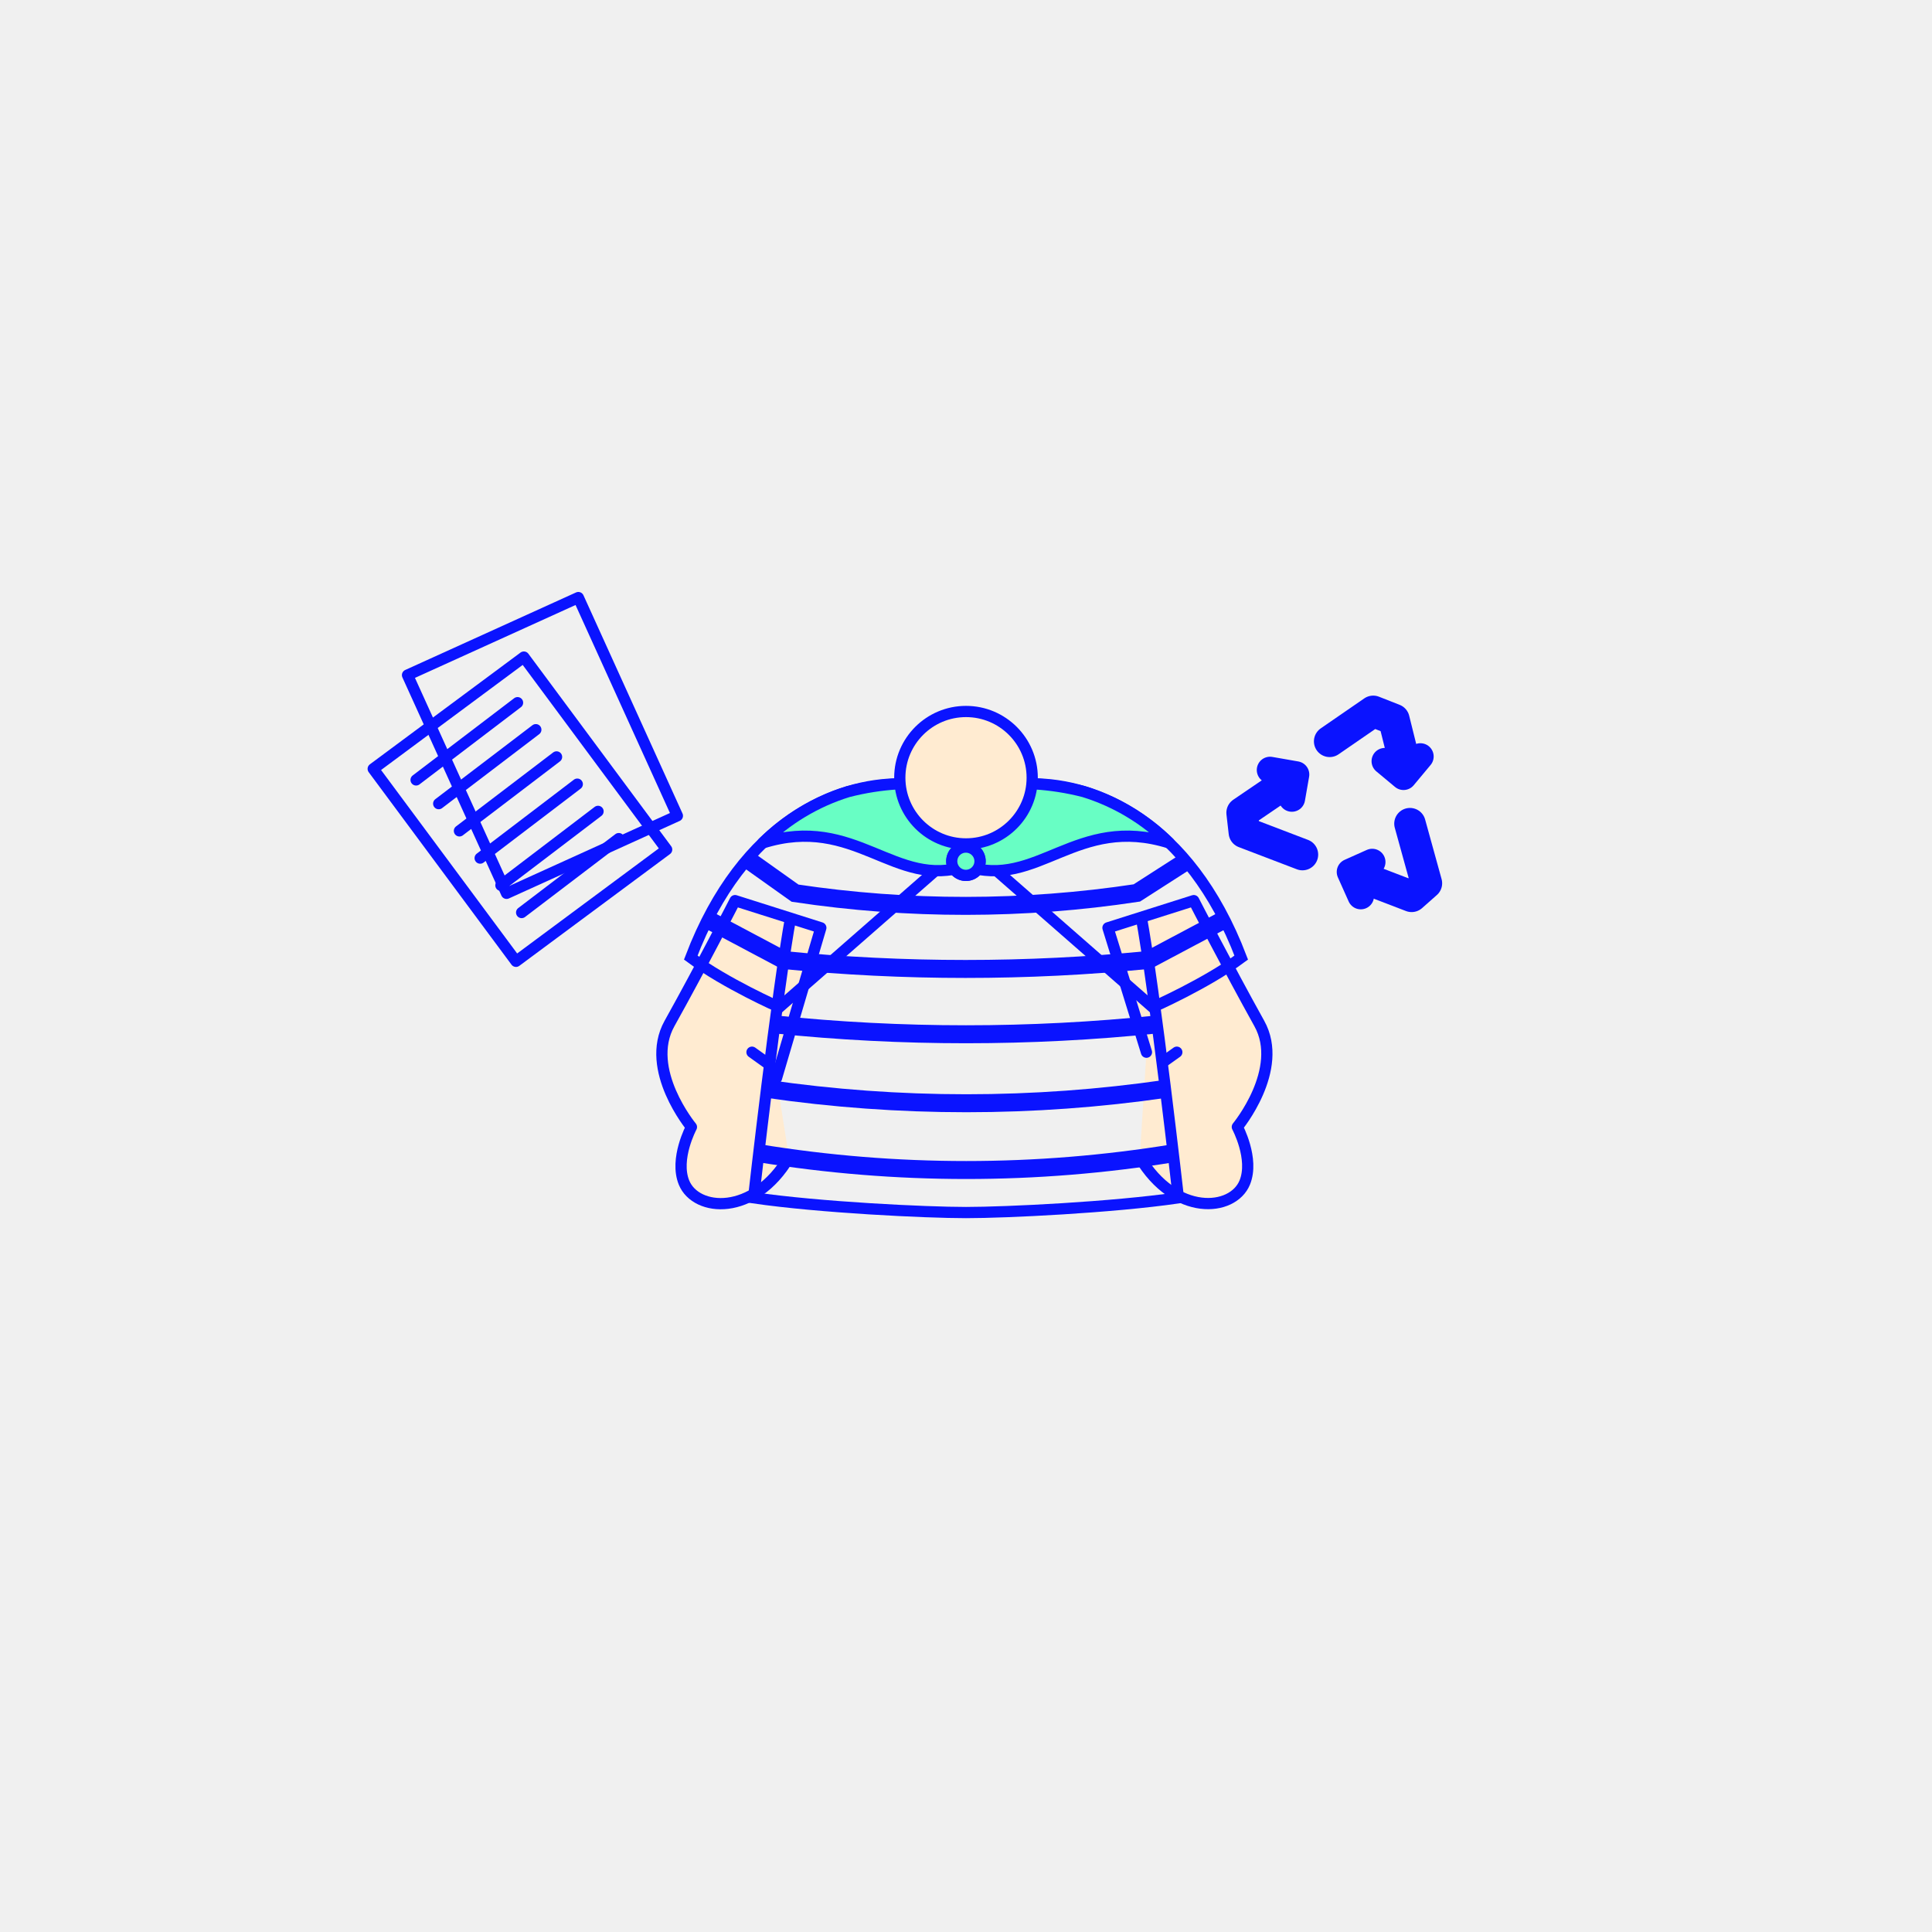
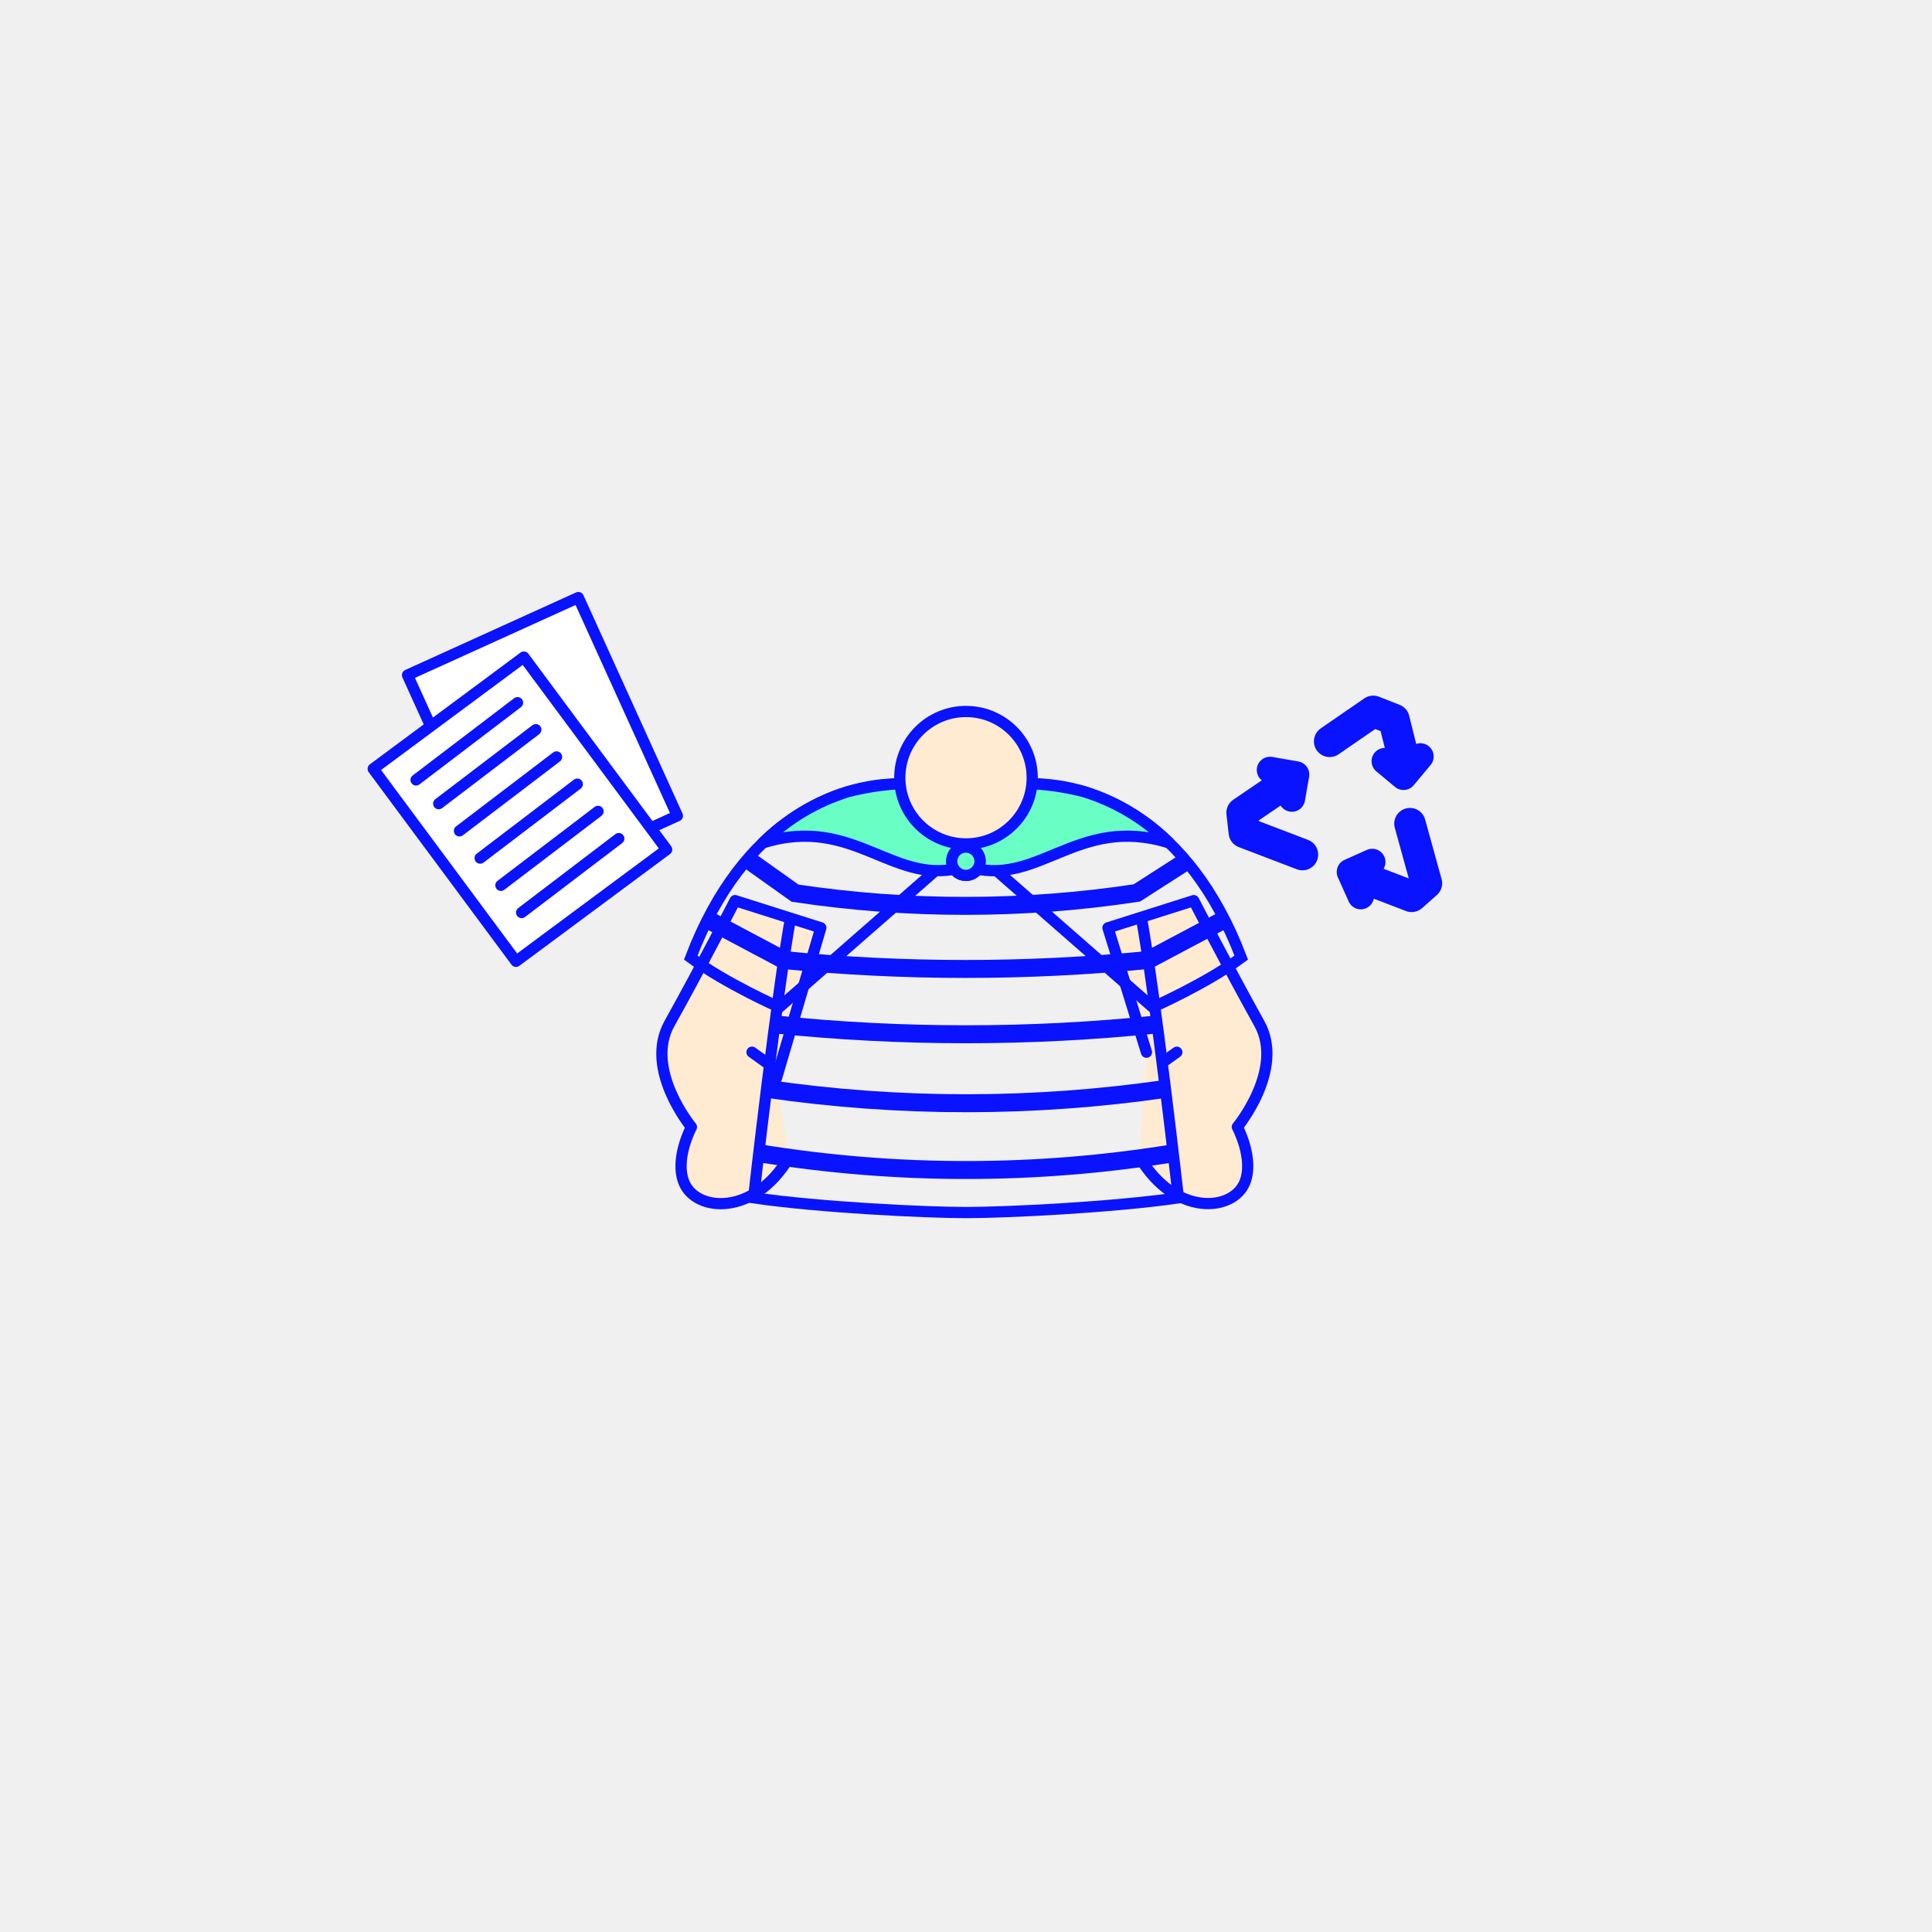
<svg xmlns="http://www.w3.org/2000/svg" class="tree-image-resource" viewBox="0 0 860 860" fill="none">
  <g clip-path="url(#clip0_203_3574)">
    <path d="M510.329 468.37L493.199 413L531.379 400.9C531.379 400.9 546.599 430.5 560.559 455.59C571.959 476.06 550.779 501.64 550.779 501.64C550.779 501.64 558.399 515.81 554.089 526.37C548.759 539.42 523.009 541.54 507.349 515.18" fill="#FFEBD1" />
    <path d="M510.329 468.37L493.199 413L531.379 400.9C531.379 400.9 546.599 430.5 560.559 455.59C571.959 476.06 550.779 501.64 550.779 501.64C550.779 501.64 558.399 515.81 554.089 526.37C548.759 539.42 523.009 541.54 507.349 515.18" stroke="#0A13FF" stroke-width="5" stroke-linecap="round" stroke-linejoin="round" />
    <path d="M345.639 479.91L365.379 413L327.199 400.9C327.199 400.9 311.999 430.54 297.999 455.63C286.599 476.1 307.779 501.68 307.779 501.68C307.779 501.68 300.169 515.85 304.479 526.41C309.799 539.46 335.549 541.58 351.209 515.22" fill="#FFEBD1" />
    <path d="M345.639 479.91L365.379 413L327.199 400.9C327.199 400.9 311.999 430.54 297.999 455.63C286.599 476.1 307.779 501.68 307.779 501.68C307.779 501.68 300.169 515.85 304.479 526.41C309.799 539.46 335.549 541.58 351.209 515.22" stroke="#0A13FF" stroke-width="5" stroke-linecap="round" stroke-linejoin="round" />
    <path d="M430 375.64L346.92 448.35C346.92 448.35 323.16 437.9 307.48 426.26C330.88 364.79 373.06 348.94 400.15 348.94H427" class="fill" />
    <path d="M430 375.64L346.92 448.35C346.92 448.35 323.16 437.9 307.48 426.26C330.88 364.79 373.06 348.94 400.15 348.94H427" stroke="#0A13FF" stroke-width="5" stroke-miterlimit="10" />
    <path d="M430 375.64L513.08 448.35C513.08 448.35 536.84 437.9 552.52 426.26C529.12 364.79 486.94 348.94 459.85 348.94H433" class="fill" />
    <path d="M430 375.64L513.08 448.35C513.08 448.35 536.84 437.9 552.52 426.26C529.12 364.79 486.94 348.94 459.85 348.94H433" stroke="#0A13FF" stroke-width="5" stroke-miterlimit="10" />
    <path d="M503.769 390.84C496.429 372.78 486.459 354.73 429.999 354.73C373.539 354.73 363.569 372.73 356.229 390.84C343.929 421.06 335.449 533.65 335.449 533.65C365.039 537.94 400.679 539.89 429.999 539.75C459.319 539.89 494.999 537.94 524.549 533.65C524.549 533.65 516.069 421.06 503.769 390.84Z" class="fill" />
    <path d="M507.849 407.25C514.189 441.59 524.549 533.19 524.549 533.19C494.959 537.48 447.909 539.75 429.999 539.75C412.089 539.75 364.999 537.48 335.449 533.19C335.449 533.19 345.809 441.59 352.149 407.25" class="fill" />
    <path d="M507.849 407.25C514.189 441.59 524.549 533.19 524.549 533.19C494.959 537.48 447.909 539.75 429.999 539.75C412.089 539.75 364.999 537.48 335.449 533.19C335.449 533.19 345.809 441.59 352.149 407.25" stroke="#0A13FF" stroke-width="5" stroke-miterlimit="10" />
    <path d="M377.5 352.39C363.175 356.824 350.137 364.661 339.5 375.23C380.91 362.23 398.26 396.08 430.01 385.5V377.9L413.65 348.9H399.65C392.172 349.352 384.755 350.52 377.5 352.39Z" fill="#68FEC4" stroke="#0A13FF" stroke-width="5" stroke-linecap="round" stroke-linejoin="round" />
    <path d="M482.498 352.39C496.823 356.824 509.861 364.661 520.498 375.23C479.088 362.23 461.738 396.08 429.988 385.5V377.9L446.348 348.9H460.348C467.826 349.352 475.244 350.52 482.498 352.39Z" fill="#68FEC4" stroke="#0A13FF" stroke-width="5" stroke-linecap="round" stroke-linejoin="round" />
    <path d="M430.001 375.65C446.277 375.65 459.471 362.456 459.471 346.18C459.471 329.904 446.277 316.71 430.001 316.71C413.725 316.71 400.531 329.904 400.531 346.18C400.531 362.456 413.725 375.65 430.001 375.65Z" fill="#FFEBD1" stroke="#0A13FF" stroke-width="5" stroke-miterlimit="10" />
    <path d="M429.999 389.66C433.479 389.66 436.299 386.839 436.299 383.36C436.299 379.881 433.479 377.06 429.999 377.06C426.52 377.06 423.699 379.881 423.699 383.36C423.699 386.839 426.52 389.66 429.999 389.66Z" fill="#68FEC4" stroke="#0A13FF" stroke-width="5" stroke-miterlimit="10" />
    <path d="M333.91 383.36L353.91 397.58C404.34 405.157 455.621 405.124 506.04 397.48L528.04 383.36" stroke="#0A13FF" stroke-width="8" stroke-miterlimit="10" />
    <path d="M348.422 427.32C402.521 432.645 457.013 432.645 511.112 427.32" stroke="#0A13FF" stroke-width="8" stroke-miterlimit="10" />
    <path d="M344.891 456C401.48 461.85 458.521 461.85 515.111 456" stroke="#0A13FF" stroke-width="8" stroke-miterlimit="10" />
    <path d="M341.23 484.66C400.194 493.235 460.087 493.235 519.05 484.66" stroke="#0A13FF" stroke-width="8" stroke-miterlimit="10" />
    <path d="M337.762 513.33C398.91 523.311 461.273 523.311 522.422 513.33" stroke="#0A13FF" stroke-width="8" stroke-miterlimit="10" />
    <path d="M545.039 409.3L511.109 427.32" stroke="#0A13FF" stroke-width="8" stroke-miterlimit="10" />
    <path d="M314.961 409.3L348.891 427.32" stroke="#0A13FF" stroke-width="8" stroke-miterlimit="10" />
    <path d="M429.941 389.66C433.42 389.66 436.241 386.839 436.241 383.36C436.241 379.881 433.42 377.06 429.941 377.06C426.461 377.06 423.641 379.881 423.641 383.36C423.641 386.839 426.461 389.66 429.941 389.66Z" fill="#68FEC4" stroke="#0A13FF" stroke-width="5" stroke-miterlimit="10" />
    <path d="M341.918 473.5L334.738 468.37" stroke="#0A13FF" stroke-width="5" stroke-linecap="round" stroke-linejoin="round" />
    <path d="M518.602 472.11L523.842 468.37" stroke="#0A13FF" stroke-width="5" stroke-linecap="round" stroke-linejoin="round" />
-     <path d="M257.438 266.001L181.402 300.509L225.489 397.653L301.525 363.145L257.438 266.001Z" class="fill" stroke="#0A13FF" stroke-width="5" stroke-linecap="round" stroke-linejoin="round" />
-     <path d="M233.19 292.489L166.129 342.238L229.689 427.916L296.751 378.166L233.19 292.489Z" class="fill" stroke="#0A13FF" stroke-width="5" stroke-linecap="round" stroke-linejoin="round" />
+     <path d="M257.438 266.001L181.402 300.509L225.489 397.653L301.525 363.145L257.438 266.001Z" fill="#FFFFFF" stroke="#0A13FF" stroke-width="5" stroke-linecap="round" stroke-linejoin="round" />
+     <path d="M233.19 292.489L166.129 342.238L229.689 427.916L296.751 378.166L233.19 292.489Z" fill="#FFFFFF" stroke="#0A13FF" stroke-width="5" stroke-linecap="round" stroke-linejoin="round" />
    <path d="M185.219 347.17L230.379 312.79" stroke="#0A13FF" stroke-width="5" stroke-linecap="round" stroke-linejoin="round" />
    <path d="M195.281 357.73L238.511 324.81" stroke="#0A13FF" stroke-width="5" stroke-linecap="round" stroke-linejoin="round" />
    <path d="M204.512 369.85L247.742 336.93" stroke="#0A13FF" stroke-width="5" stroke-linecap="round" stroke-linejoin="round" />
    <path d="M213.738 381.97L256.968 349.05" stroke="#0A13FF" stroke-width="5" stroke-linecap="round" stroke-linejoin="round" />
    <path d="M222.969 394.09L266.209 361.17" stroke="#0A13FF" stroke-width="5" stroke-linecap="round" stroke-linejoin="round" />
    <path d="M232.199 406.2L275.439 373.29" stroke="#0A13FF" stroke-width="5" stroke-linecap="round" stroke-linejoin="round" />
    <path d="M574.628 347L552.898 361.78L553.898 370.53L579.768 380.41" stroke="#0A13FF" stroke-width="14" stroke-linecap="round" stroke-linejoin="round" />
    <path d="M603.801 389.59L628.361 399L634.951 393.17L627.621 366.64" stroke="#0A13FF" stroke-width="14" stroke-linecap="round" stroke-linejoin="round" />
    <path d="M623.911 334.07L620.481 320.27L611.261 316.64L591.871 330" stroke="#0A13FF" stroke-width="14" stroke-linecap="round" stroke-linejoin="round" />
    <path d="M610.82 383.72L600.93 388.14L605.73 398.87" class="fill" />
    <path d="M610.82 383.72L600.93 388.14L605.73 398.87" stroke="#0A13FF" stroke-width="11.81" stroke-linecap="round" stroke-linejoin="round" />
    <path d="M575.05 355.44L576.91 344.77L565.34 342.75" class="fill" />
    <path d="M575.05 355.44L576.91 344.77L565.34 342.75" stroke="#0A13FF" stroke-width="11.81" stroke-linecap="round" stroke-linejoin="round" />
    <path d="M616.43 338.83L624.75 345.76L632.27 336.74" class="fill" />
    <path d="M616.43 338.83L624.75 345.76L632.27 336.74" stroke="#0A13FF" stroke-width="11.81" stroke-linecap="round" stroke-linejoin="round" />
  </g>
  <defs>
    <clipPath id="clip0_203_3574">
      <rect width="100%" height="100%" class="fill" />
    </clipPath>
  </defs>
</svg>
